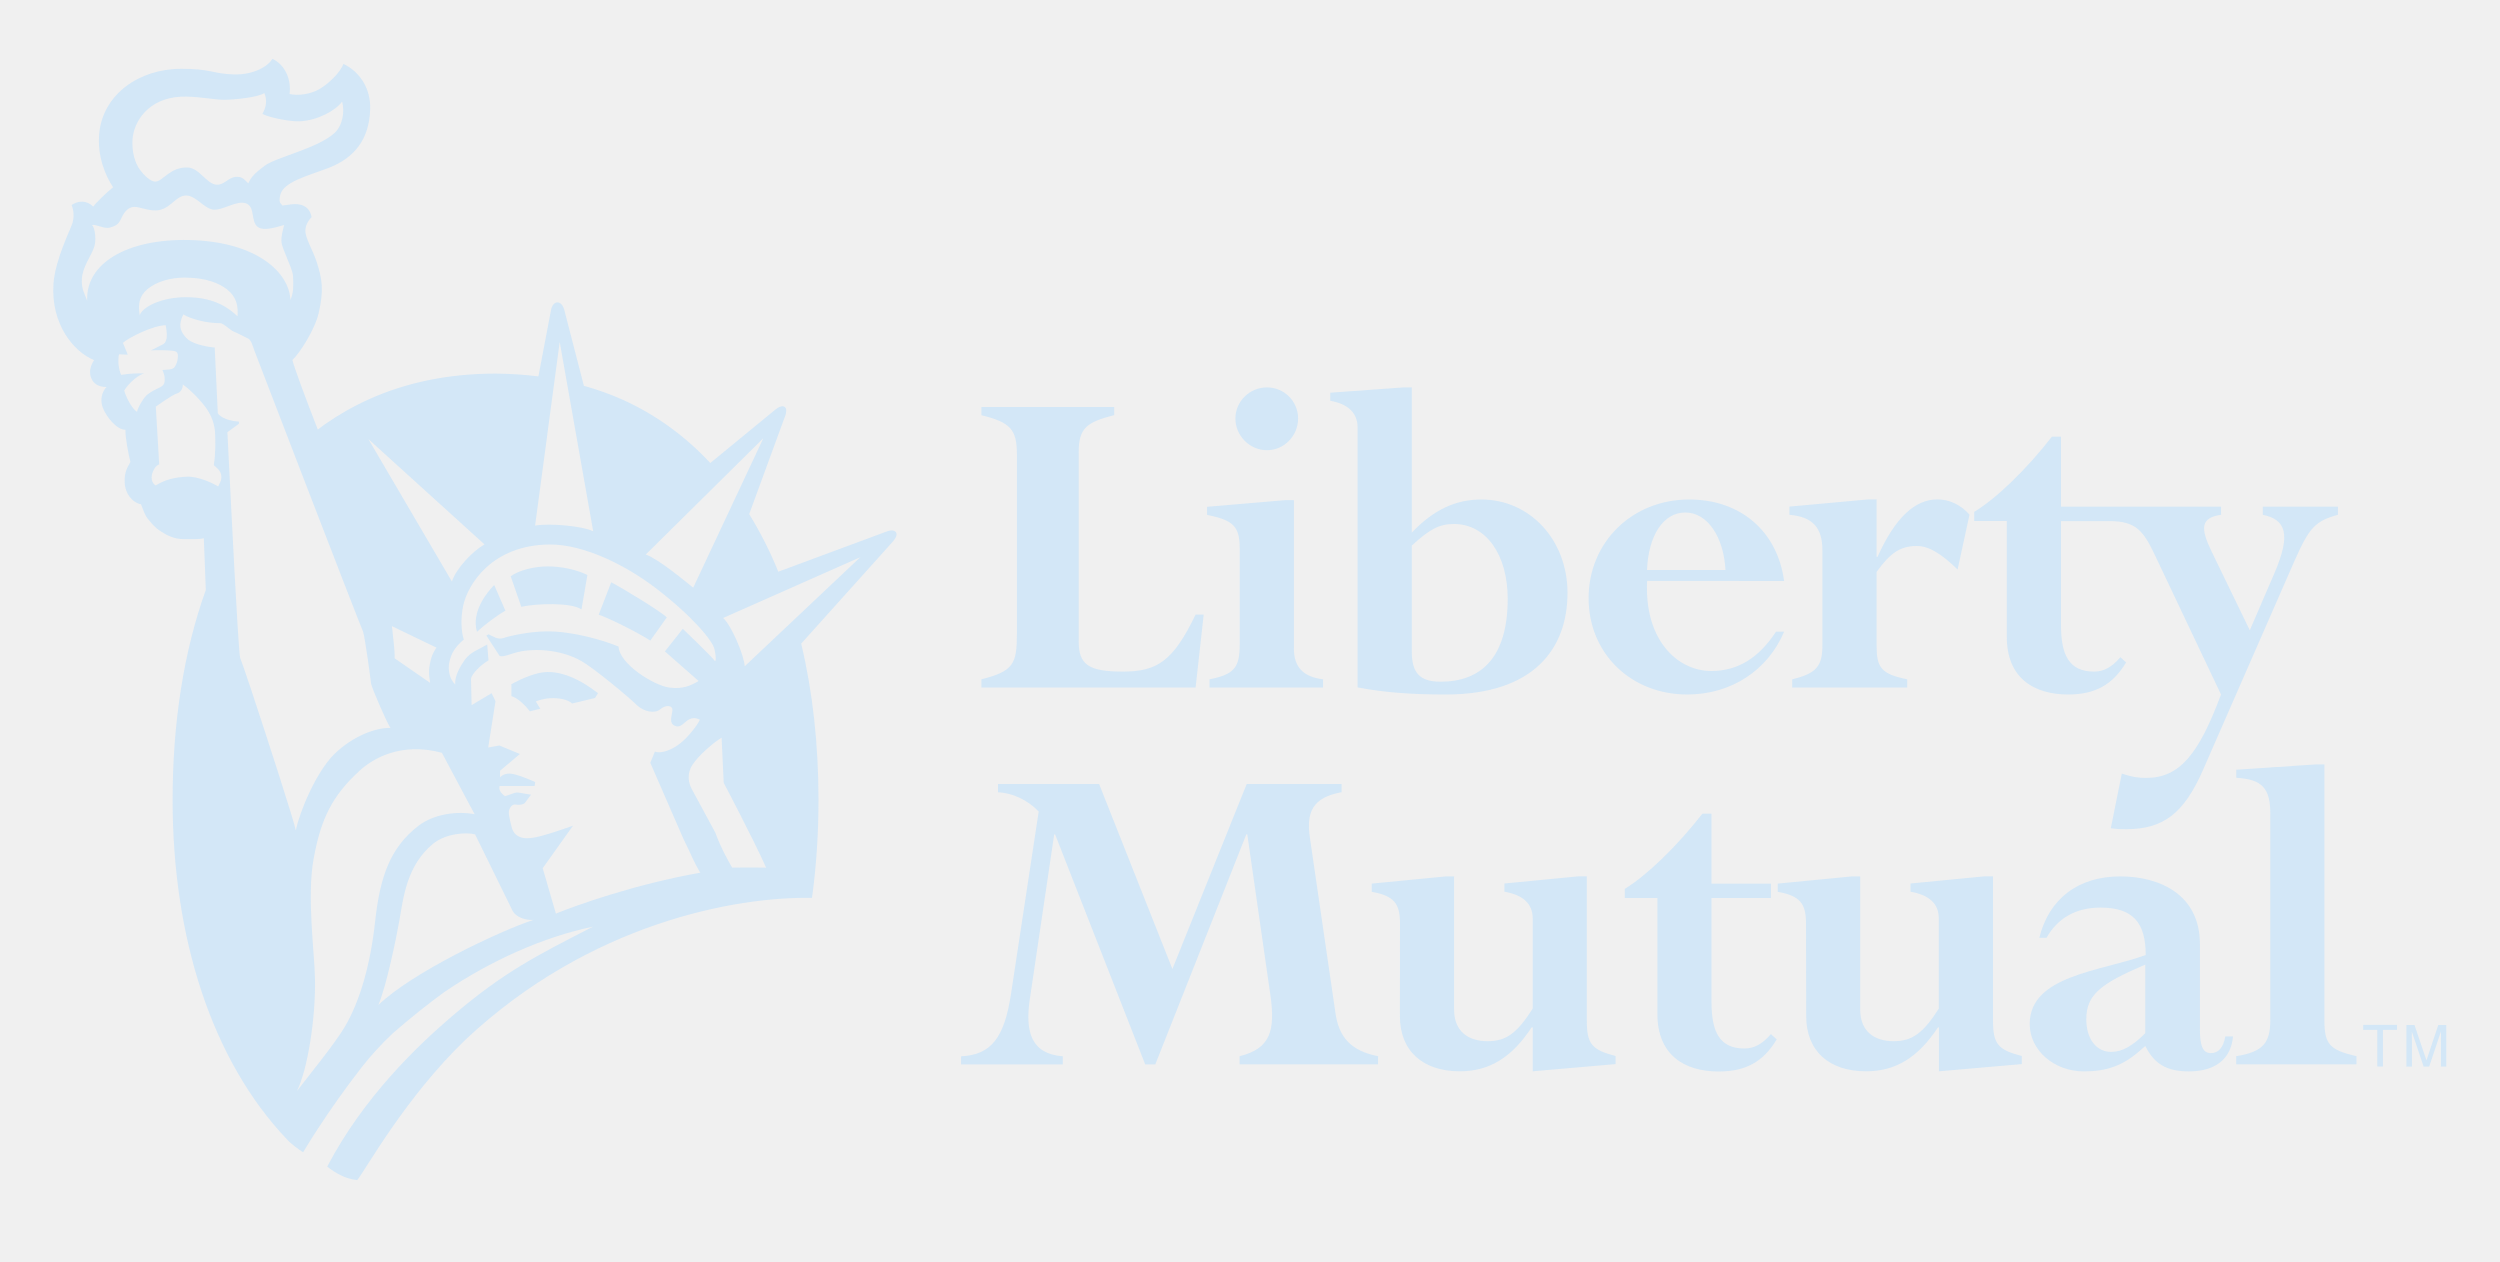
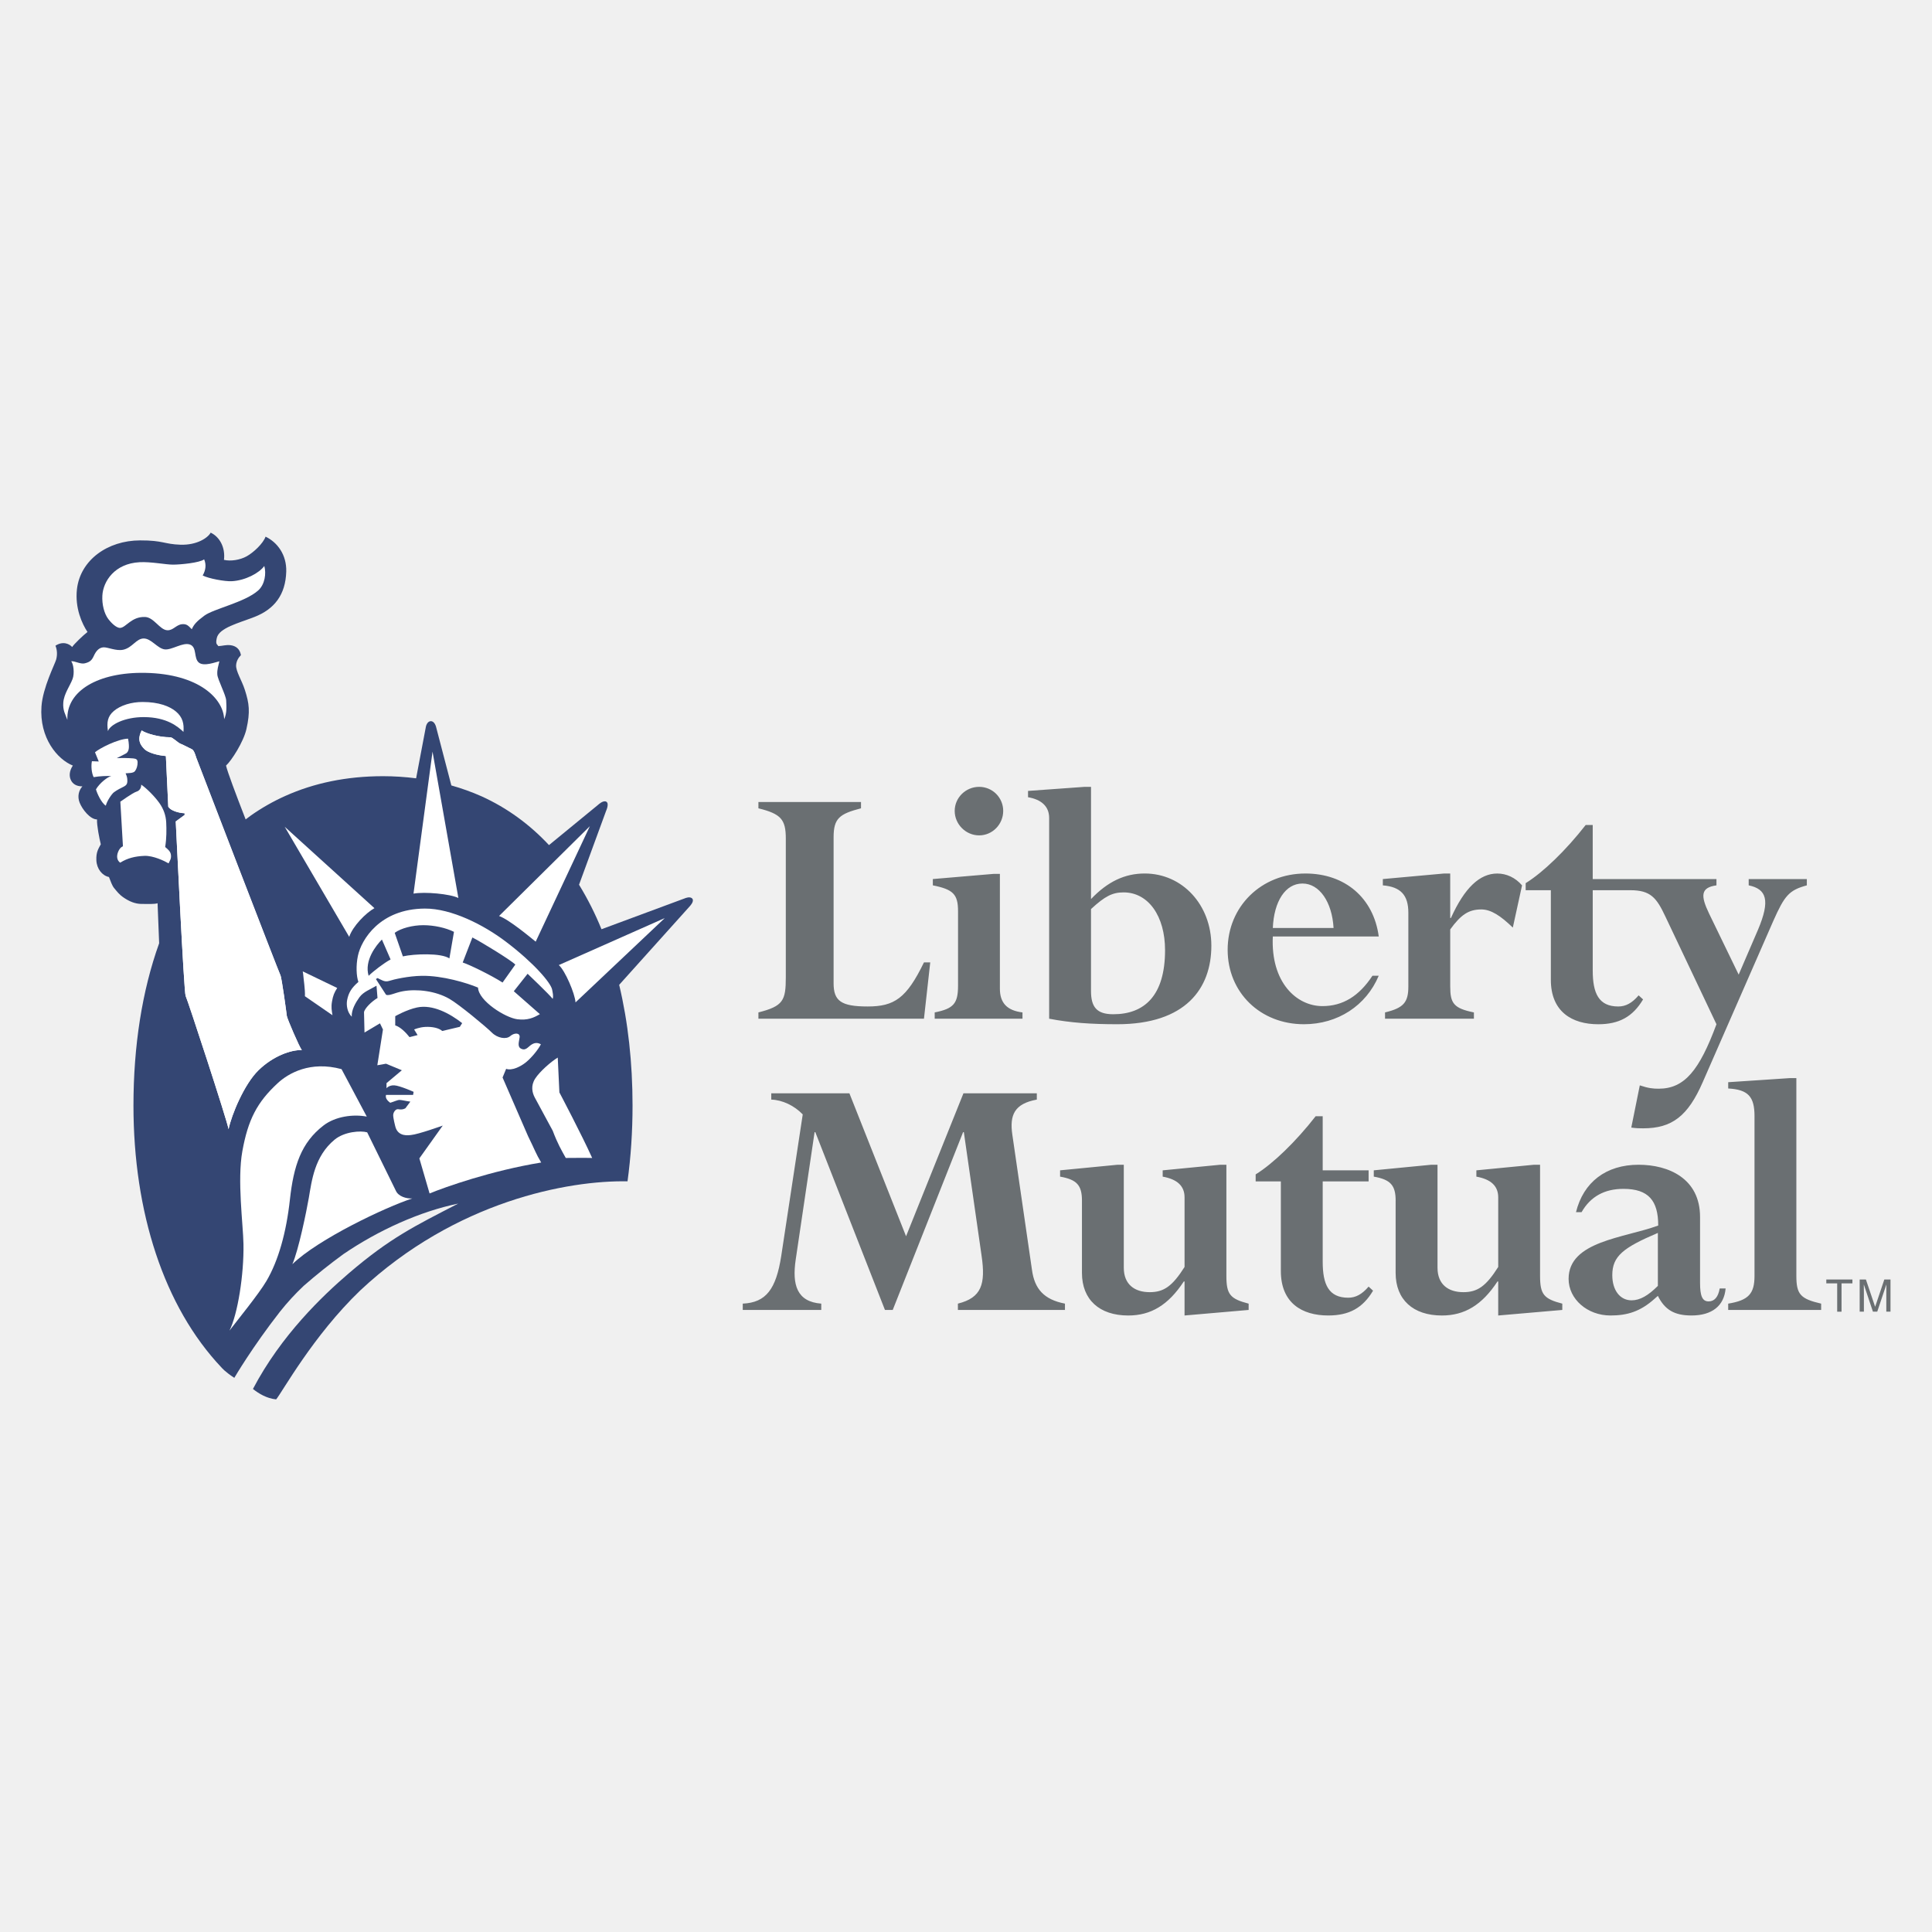
- <svg xmlns="http://www.w3.org/2000/svg" version="1.1" id="Layer_1" x="0px" y="0px" viewBox="0 0 2500 1261.3" style="enable-background:new 0 0 2500 1261.3;" xml:space="preserve">
-   <style type="text/css">
- 	.st0{fill:#D3E7F7;}
- </style>
-   <path class="st0" d="M1078.7,641.4c0,23,9.6,30.2,44.1,30.2s50.3-10.5,72.8-57h8.1l-8.1,72.9H981.4v-8.2  c32.1-8.1,35.5-15.4,35.5-45.5V454.5c0-24.9-6.2-32.1-35.5-39.3V407h132.8v8.1c-27.8,7.2-35.5,13-35.5,37.4L1078.7,641.4  L1078.7,641.4z M1293.9,648.6c0,18.2,9.1,28.3,29.2,30.7v8.2h-113.6v-8.2c24.4-4.8,30.2-11.5,30.2-34.5v-96.3  c0-22-6.2-28.3-32.6-33.6v-8.1l78.6-6.7h8.2L1293.9,648.6L1293.9,648.6z M1267,387.4c17.2,0,31.1,13.9,31.1,31c0,0,0,0.1,0,0.1  c0,17.3-13.9,31.7-31.1,31.7c-17.3,0-31.6-14.4-31.6-31.7C1235.4,401.3,1249.7,387.4,1267,387.4z M1411.8,545.6  c18.2-16.8,27.8-21.6,42.2-21.6c32.1,0,53.7,30.7,53.7,74.8c0,58.9-26.8,82.9-67.1,82.9c-21.6,0-28.8-9.6-28.8-30.2V545.6z   M1411.8,387.4h-8.2l-73.3,5.3v8.1c16.8,2.9,27.3,11.5,27.3,26.8v259.8c27.3,5.2,54.2,7.1,88.2,7.1c88.2,0,121.7-46,121.7-101.6  c0-52.7-37.3-93.4-86.2-93.4c-25.9,0-48,10.5-69.5,33.1L1411.8,387.4L1411.8,387.4z M1647,570c1.4-34.5,16.3-57.5,38.3-57.5  c22,0,38.3,24,40.2,57.5H1647L1647,570z M1784.1,581c-6.7-49.8-43.6-81.5-94.9-81.5c-57,0-100.6,42.6-100.6,98.7  c0,55.1,42.2,96.3,98.7,96.3c43.6,0,80.5-24,96.8-62.8h-8.1c-17.3,26.4-38.3,39.3-64.7,39.3c-33.6,0-67.1-30.7-64.2-90.1L1784.1,581  L1784.1,581z M1957.6,569.5c-15.8-15.3-28.3-23.5-40.8-23.5c-16.3,0-26.4,6.7-40.2,25.9v73.8c0,21.6,4.3,28.3,30.6,33.6v8.2h-115  v-8.2c24-5.8,30.2-13,30.2-33.6v-95.4c0-23-10-33.5-33-35.5v-8.2l79-7.2h8.2v57.5h0.9c17.7-39.3,37.4-57.5,59.9-57.5  c11.9,0,23.5,5.3,32.1,15.3L1957.6,569.5z M2262.8,506.7v8.1c23,4.8,28.3,19.2,12,57.5l-25,58l-38.3-79c-11.1-23-11.1-33.6,9.6-36.5  v-8.1H2061v-70h-9.1c-25.4,32.6-55.1,61.4-77.7,75.2v9.1h32.6v116c0,41.2,27.3,57.5,61.3,57.5c26.8,0,44.6-9.6,58-32.1l-5.7-5.2  c-8.6,10.1-16.8,14.4-26.3,14.4c-25.4,0-33.1-17.2-33.1-46.5v-104h48.4c26.4,0,34,9.6,45.5,34l66.1,139.4  c-22.1,59.4-41.2,83.4-74.7,83.4c-7.2,0-13-0.5-24.5-4.3l-11,54.6c6.7,1,10.6,1,15.3,1c37.4,0,58-15.8,77.2-59.9l91-208  c14.9-33.5,20.6-40.2,43.6-46.5v-8.1L2262.8,506.7L2262.8,506.7z M1335.4,1012.6c3.3,24.4,15.4,38.3,42.7,43.6v8.1h-138.5v-8.1  c30.7-7.6,36-25.3,30.7-61.7l-23-160.1h-1l-91,230h-10.1l-90.1-230h-0.9l-24.4,164.9c-4.8,32.6,1.4,54.6,33,57v8.1H961.1v-8.1  c30.2-1.4,43.1-18.7,49.8-61.7l27.8-183.1c-11-11.5-26.4-18.7-40.7-19.2V784h101.1l73.3,185l74.3-185h94.9v8.2  c-28.8,5.3-35.5,19.6-31.7,45.5L1335.4,1012.6L1335.4,1012.6z M1400,923c0-20.1-6.7-27.3-28.3-31.2v-8.2l74.3-7.2h8.1v133.2  c0,21.6,13.9,31.6,33.6,31.6c18.2,0,29.2-7.7,45-32.6v-90.1c0-14.9-9.6-23.5-28.3-26.8v-8.2l74.3-7.2h8.1v143.8  c0,23.9,4.8,29.7,28.8,35.9v8.1l-82.9,7.2v-44h-1c-20.1,30.6-42.7,44-71.9,44c-37.3,0-59.9-20.6-59.9-55.1L1400,923L1400,923z   M1657.4,898h-32.6v-9.1c22.5-13.9,52.2-42.7,77.6-75.2h9.1v70h59.4V898h-59.4v104c0,29.2,7.6,46.5,33,46.5  c9.6,0,17.7-4.3,26.4-14.4l5.8,5.3c-13.4,22.5-31.1,32.1-58,32.1c-34,0-61.3-16.2-61.3-57.5L1657.4,898L1657.4,898z M1806,923  c0-20.1-6.7-27.3-28.3-31.2v-8.2l74.3-7.2h8.2v133.2c0,21.6,13.9,31.6,33.5,31.6c18.2,0,29.3-7.7,45.1-32.6v-90.1  c0-14.9-9.6-23.5-28.3-26.8v-8.2l74.3-7.2h8.2v143.8c0,23.9,4.8,29.7,28.8,35.9v8.1l-82.9,7.2v-44h-0.9c-20.1,30.6-42.7,44-71.9,44  c-37.4,0-59.9-20.6-59.9-55.1L1806,923L1806,923z M2145.3,1033.2c-12.5,12.5-23,18.7-34.1,18.7c-14.9,0-24.9-13-24.9-32.6  c0-24.4,13.9-35.5,59-54.7V1033.2z M2199.9,944c0-49.8-40.7-67.6-79.6-67.6c-42.2,0-71.4,22.5-81,61.4h7.2  c11.5-20.1,29.7-30.2,54.1-30.2c32.6,0,45.1,15.3,45.1,47.4c-44.1,16.3-116,20.1-116,69c0,26.3,24.4,47.4,54.2,47.4  c22,0,38.8-5.2,57-21.6l4.4-3.8c9.1,18.2,21.6,25.4,43.6,25.4c26.4,0,42.2-12.4,44.1-35h-7.7c-1.9,11-6.7,16.7-14.4,16.7  c-8.1,0-11-7.2-11-23.9V944z M2270.3,813.7c0-25.4-8.2-34.5-34-35.9v-8.1l80-5.3h8.1v255.9c0,24,5.3,29.7,32.1,35.9v8.1h-120.3v-8.1  c26.4-4.3,34.1-12.9,34.1-35.9L2270.3,813.7L2270.3,813.7z M2363.2,1029.9h14.1v36.6h5.6v-36.6h14.1v-5h-33.8V1029.9z   M2440.9,1066.5V1042c0-1.2,0.1-6.5,0.1-10.4h-0.1l-11.7,35h-5.6l-11.7-34.9h-0.1c0,3.8,0.1,9.1,0.1,10.3v24.6h-5.5v-41.6h8.1  l11.9,35.2h0.1l11.8-35.2h8v41.6H2440.9z" />
-   <path class="st0" d="M895.9,532.2L895.9,532.2c-2.7-3.6-9.5-0.6-9.5-0.6l-108.1,40.1c-8.1-20-17.8-39.2-29.1-57.6l35-95.5  c0,0,4.4-9.5,0.3-11.8c-4-2.4-10.6,4-10.6,4l-63.6,52.2c-24.8-26.6-53.9-48-87.4-63.2c-12.6-5.6-25.7-10.3-39-14L564.3,310  c0,0-1.7-7.6-6.8-7.6c-5.1,0-6.4,7.2-6.4,7.2l-12.7,66.8c-14.2-1.8-28.5-2.7-42.8-2.8c-47.4,0-89.6,9-126.5,25.6  c-15.6,7-30.5,15.5-44.5,25.3c-2.3,1.6-4.5,3.4-6.8,5.1c-13.1-33.8-23.4-61.4-25.4-69.6c7.3-6.6,22.6-30.7,26.3-47  c5.2-22.8,3.6-33.5-1.9-50.7c-4-12.6-11.9-24.4-11.4-32.3c0.4-5.9,3.6-10.2,6.2-12.9c-1.5-8.4-6.9-12-13.4-12.8  c-5.9-0.8-10.6,0.9-15.9,1.2c-1.3-2.5-4-2-2-10.6c3-13.1,28-19.2,48.6-27.1c25.9-10.1,40.4-28.8,41.3-58.7  c0.6-21.8-11.5-38-26.8-45.2c-3.1,8.8-15.7,20.6-24.5,25.5c-8.7,4.8-20.7,6.6-29.3,4.6c1.9-16-5.5-29.7-17.2-35.2  c-3.8,6.8-17.8,16.3-39,15.6c-21.2-0.7-22.5-5.7-52.3-5.6c-42.3,0.1-77.4,25.6-81.7,63.1c-2.8,24.4,6.6,44.8,13.7,55.4  c-5.3,4-17.7,15.9-19.9,19.4c-3.1-3.6-11.5-8.3-21.6-1.7c2.2,5.3,2.6,11.8,0.9,18c-1.8,6.1-17.2,36.2-19,60.4  c-3,41,20.7,68.8,40.6,76.7c-4.4,6.6-5.3,13.7-2.2,19.4c2,3.8,6.1,7.5,14.6,7.5c-4.9,5.3-6.7,13.3-3.5,21.2  c3.5,8.8,13.7,21.6,22.5,21.6c-0.4,7.5,3.1,25.1,4.9,32.2c-3.1,5.7-6.2,10.1-5.7,20.6c0.4,11,7.5,19.9,16.3,21.7  c2.2,5.3,3.9,11.1,6.9,14.6c3.1,3.5,5.8,7.8,12.5,12.2c6.6,4.4,14.1,8,22.9,8c8.8,0,16.6,0.4,20.5-0.9c0.2,2.5,1,25.9,2,51.8  c-22.2,61.7-33.2,133.3-33.2,210v0c0,137.6,39.2,260.2,114.2,339.2c0,0,4.3,5.3,16.3,13.1c0,0,23.5-40.1,59.1-85.7  c9.4-11.9,19.7-23.1,30.8-33.5c16.4-14.3,33.5-28,51.1-40.9c46.1-31.4,99.5-55.3,148.8-65.5c-56.5,29.1-88.6,44.8-141.8,90.3  c-33.6,28.9-87.3,79.8-123.9,149.6c7.6,6,17.9,12.3,30,13.5c7.8-9.1,47.6-82.2,108.8-140.9C589.9,923.2,735.7,896.4,812,897.9  c4.3-31.4,6.5-64.2,6.5-98c0-55.4-5.8-108-17.3-156.3l91.1-101.4C892.3,542.1,898.6,535.9,895.9,532.2z M645.8,554.5l117.5-116.2  l-70.1,149.4C686.6,582.4,658.9,559.2,645.8,554.5L645.8,554.5z M559.7,341.9l33.5,189.4c-10.6-5.3-43.5-8.3-58.1-5.7L559.7,341.9z   M368.4,439.1L368.4,439.1l116.1,105.3c-11.2,6.3-28,23.3-32.6,37.1L368.4,439.1L368.4,439.1L368.4,439.1z M430.2,682.9l-35.6-24.6  c0.4-8.4-1.8-22-2.3-29.1c-0.1-0.8-0.3-2-0.5-3.1l44.6,21.5c-4,6.2-5.4,9.9-6.7,17.4C428.3,672.6,429.3,676.8,430.2,682.9z   M132.5,139.8L132.5,139.8c1.1-18.5,16-41.4,48.2-43.1c14.7-0.8,33.6,3.1,43.3,3.1c9.7,0,34.5-2.4,40.3-6.8  c3.1,7.1,1.9,14.4-1.9,20.9c7.5,4,28.7,7.9,37.5,7.4c17.6-0.9,35.7-10.6,42.2-19.7c2.7,9.6,0.8,23.9-7.8,31.6  c-17.2,15.4-57.8,23.8-69.7,32.6c-9.8,7.3-13.7,11.5-16.3,17.6c-4-3.9-6.2-7.2-12.7-6.5c-7.6,0.8-11.6,8.3-19.1,7.8  c-9.7-0.6-17.2-16.7-28.7-17.2c-17.6-0.7-24.7,13.6-32.2,14.1c-5.3,0.3-12.4-7.4-15.4-11.5C134.8,163.2,131.8,151.3,132.5,139.8z   M87.2,300.8c-2.7-7.5-6.1-12.2-5.3-22.4c0.9-11.6,8.5-21.3,12-30.5c2.8-7.3,1.2-19.8-1.8-22.9c4-0.9,12,4.1,17.7,2.6  c7-1.8,9.2-4.1,11.8-9.9c2.7-5.7,6.3-10.4,12.3-10.8c5.4-0.4,16.6,5.1,25.7,3.1c11.9-2.7,16.7-14.5,26.5-14.5  c9.7,0,17.6,12.7,26.9,14.1c9.3,1.3,23.8-9.7,33.1-6.2c9.3,3.5,4.4,17.7,11.5,23.4c6.6,5.3,22.1-0.9,26.5-1.8  c-1.3,6.2-3.1,10.6-2.6,17.2c0.5,6.6,11.1,26.5,11.5,33.5c0.4,8.8,0.9,16.3-2.6,24.3c-0.9-26.5-32.3-58.6-102-60v0  C127.2,238.8,85.4,263.3,87.2,300.8z M139.7,315.3c-1.8-11.5-0.4-19.2,7.7-26.1c8.8-7.5,23-11.6,37.1-11.6c21.2,0,34.9,5.6,42.8,12  c9.4,7.6,11,16.6,10.2,26.7c-7-6.6-21.2-19.1-51.2-19.1v0C161.5,297.1,142.3,307,139.7,315.3z M147.7,394.3  c-3.1,2.2-9.4,11.8-10.7,17.5c-5.6-3.4-11.3-15.8-12.8-21.2c4.9-8.3,15.1-16.2,19.9-17.1c-5.7-0.4-15,0-22.9,1.4  c-2.7-5.3-3.5-14.6-2.2-20.6l8.8,0.4l-4.9-11.9c6.2-5.3,29.5-17.2,42.8-17.6c1.2,6,1.3,11,0.9,13.2c-0.5,2.2-1.3,4.9-4,6.1  l-11.6,5.9c7.1-0.4,14.2-0.3,21.2,0.3c3.9,0.4,5.7,1.3,5.7,5.3c0,3.9-1.1,7.9-3.2,11c-2.2,3.1-8.8,2.6-12.3,3c1.8,4,2.3,5.8,2.3,9.8  c0,4-1.3,5.8-4.8,7.6C156.4,389,152,391.1,147.7,394.3z M218.2,486.4c-5.3-3.1-19.8-10.2-31.3-9.7c-11.9,0.5-21.9,2.9-31.3,8.8  c-4-2.7-5.2-8-2.6-14.1c2.5-6.1,6.2-7,6.2-7l-3.4-57.8c0,0,16.2-11.6,20.6-12.9c4.4-1.3,6.4-4.8,6.4-9.2  c7.2,4.9,17.8,15.7,23.5,23.8c5.3,7.5,8.4,15.9,8.8,25.1c0.4,9.2,0.5,20.3-1.3,31.8c3.6,3.1,7,5.7,7.5,10.6  C221.7,480.7,219.9,482.5,218.2,486.4z M295.8,830.4C295.8,830.4,295.8,830.4,295.8,830.4c-1-7-28.8-93-44.7-140.9  c-6-17.9-10.3-30.4-10.9-31.5l0,0c-0.5-1-1.5-14.2-2.7-33.8c-3.8-61.6-9.7-186.3-10.1-192l11.5-8.4v-2.2c-6.3-0.3-13.3-2.1-17.7-5.1  c-1.5-1-2.7-2.1-3.4-3.3l-3.1-65.7c-0.1,0-0.2,0-0.3,0c-9.2-0.8-18.6-3.3-24.2-6.5c-1.3-0.8-2.4-1.6-3.2-2.4  c-5.5-5.5-9.8-12.3-3.6-24.2c0,0,0,0,0,0c0,0,0,0,0,0c3.1,2.2,9.6,4.6,17.1,6.4c6.3,1.5,13.3,2.4,19.9,2.4c3.1,0,9.6,6.9,13.2,8.3  c4,1.6,10.5,5.2,14,6.8c0.2,0.1,0.4,0.2,0.6,0.3c0.5,0.2,1,0.6,1.5,1.2c0.8,0.9,1.5,2.2,2.1,3.6c1,2.3,1.7,4.9,2.2,6.2  c0.4,1.3,24.4,63.6,49.7,129.2c28.2,73.2,58.2,150.5,59.1,152.1c0.1,0.2,0.2,0.5,0.3,0.8c2.1,7,7.7,48.7,8,52.1  c0.5,3.5,16.3,40.5,19.4,44.1c-14.1-0.4-37.2,7.7-56.2,26.2C315.9,772.3,299.5,812.1,295.8,830.4  C295.8,830.4,295.8,830.4,295.8,830.4z M375.1,921.6c-4.6,42.4-14.9,79.1-30.4,105.4c-10,16.9-38,51.2-47.8,64.1  c10.6-21.1,18.8-72.2,18.1-111.9c-0.4-25.8-8.3-82.6-1.4-120.3c7.3-40.5,18.8-63.2,45.9-88.1c13.8-12.7,42.1-28.9,82.4-18l32.7,61.4  c-17.5-3.3-40.6-0.3-56,11.5C389.7,847.8,379.9,877.8,375.1,921.6L375.1,921.6z M378.3,1005.1  C378.3,1005.1,378.3,1005.1,378.3,1005.1L378.3,1005.1C378.3,1005.1,378.3,1005.1,378.3,1005.1c7.9-17.9,18.4-68.8,21.3-85.9  c3.8-21.9,7.3-53.8,33.3-75.3c12.8-10.6,33.8-11.9,42.2-9.5l36.9,75.2c3.3,8,14.2,10.8,21.4,10.3  C498.9,931.3,411.6,972.7,378.3,1005.1z M555.9,913.6l-13.2-45.4l30.3-42.5c0,0-31.5,11.4-41.2,12.2c-1.9,0.1-17.2,3.2-20.4-11.7  c0,0-2.6-9.9-2.6-13.9c0-3.8,3.3-8.4,6.6-7.8c6,1.2,9.3-1.3,9.3-1.3l6.3-8.5c-5.3-0.7-11.4-2.2-14-2.2c-2.6,0-7.4,2.4-12,3.7  c-2.7-2-6.8-5.5-5.4-10.2h35l0.6-4c0,0-18-8.1-25.1-8.4c-7-0.3-10,3.8-10,3.8v-6.7l19.8-16.7l-20.5-8.5l-11.2,2l7.3-46.3l-3.9-8  l-20,11.9l-0.6-26.3c0.6-4.8,9.9-14.1,17.5-18.4l-1.3-15.9c-8,4.8-16.8,7.6-22.1,14.9c-4.7,6.6-10.6,16.5-9.9,25.1  c-6-5.8-7.2-15.1-6-21.6c1.8-9,5.3-15.4,14.6-23.4c-2.6-7.5-3.3-21.1-0.6-33.8c4.4-20.9,28.4-60.8,86.6-61.2  c34.5-0.2,76.4,21.2,105,42.9c36.6,27.8,58.1,53.4,59.7,61.9l0,0c0.7,3.7,2,8.8,0.7,12c-4-5.4-32.4-32.5-32.4-32.5l-17.9,22.6  l33.7,29.6c-7.9,4.7-15.9,8.3-29.1,6.6c-15.6-2-50.3-23.8-50.9-41c-14.1-6-46.3-15.7-72.8-15.2c-17.2,0.2-36.4,4.6-42.3,6.6  c-6,2-10.3-1.7-15-3.7l-2.1,1.3l13.1,20.2c4,2,11.4-2.6,21.8-4.5c17.9-3.2,42.1-0.6,60.2,9.8c12.6,7.2,47.6,36.3,54.9,43.6  c7.3,7.2,18.5,9.2,23.8,4.6c5.3-4.6,12.8-4.5,12.2,1.4c-0.7,6-3.6,12.5,2.4,15.1c5.5,2.5,8.6-2.6,12.5-5.3c4-2.7,7.9-3.3,12.6-0.7  c-3.3,6.6-11.9,17.2-19.2,23.2c-7.3,5.9-18.5,11.2-25.8,8.6l-4.6,11.2l33.1,76c8.7,17.5,9.8,22.2,16.9,33.9  C635.5,884.1,575.9,905.4,555.9,913.6z M732.1,867.6c-5.9-10.6-10.7-18.8-16.9-35.2c0,0-19.5-36.1-23.3-43.1  c-3.3-6.2-5.4-15.1,0.5-24.4c5.9-9.2,20.7-22.1,29.2-27.2l2.1,45.1c0,0,29.5,55.9,42.4,84.8C754.1,867.4,742.7,867.6,732.1,867.6z   M744.7,666.3L744.7,666.3c-0.6-11.3-13.7-41.7-21.6-48.3l137.2-60.8L744.7,666.3z" />
-   <path class="st0" d="M510.7,576.3l10.6,30.5c14.6-3.3,49.6-4.6,60.2,2.6l0,0l5.9-34.4c-10.6-5.3-25.8-8.6-39.7-8.6  C533.9,566.4,518.7,570.4,510.7,576.3z" />
-   <path class="st0" d="M477,631.9c6.6-6.4,19.9-16.5,28.4-21.2L494.2,585C487,592.2,471,612,477,631.9z" />
-   <path class="st0" d="M529.9,711.3l10.4-2.6l-4.5-7.2c0,0,6.5-2.9,14.5-3.3c9.1-0.4,17.4,1.3,21.9,5.3L595,698l3-4.8  c-15.9-12.5-38.2-24.6-58.4-20.3c-13.7,2.9-28.2,11.3-28.2,11.3h0v11.9C518,698.1,525.3,705.4,529.9,711.3z" />
-   <path class="st0" d="M598.7,614.7c8.5,2.7,37,16.6,51.6,25.9l16.5-23.2c-6-6-45-29.7-55.6-35.1L598.7,614.7z" />
+ <svg xmlns="http://www.w3.org/2000/svg" width="2500" height="2500" viewBox="0 0 200 200">
+   <path fill="none" d="M0 0h200v200H0z" />
+   <path d="M71.676 93.038c-.219-.289-.76-.051-.76-.051l-8.65 3.207a31.436 31.436 0 0 0-2.324-4.609l2.801-7.643s.35-.759.025-.948c-.322-.191-.848.317-.848.317l-5.088 4.173c-1.984-2.125-4.313-3.839-6.989-5.053a23.204 23.204 0 0 0-3.119-1.122l-1.579-6.047s-.136-.606-.542-.606c-.405 0-.515.573-.515.573l-1.012 5.342a27.194 27.194 0 0 0-3.426-.22c-3.795 0-7.166.72-10.117 2.044a21.426 21.426 0 0 0-3.563 2.025c-.185.13-.36.271-.541.406-1.05-2.703-1.876-4.909-2.031-5.572.583-.529 1.808-2.457 2.107-3.758.415-1.82.288-2.681-.15-4.058-.317-1.007-.954-1.949-.912-2.585.032-.475.285-.815.499-1.034-.116-.668-.551-.959-1.068-1.026-.476-.064-.847.076-1.271.095-.106-.196-.319-.159-.159-.848.242-1.044 2.244-1.534 3.884-2.169 2.075-.805 3.234-2.3 3.304-4.699.05-1.745-.922-3.036-2.141-3.618-.245.704-1.256 1.651-1.959 2.037-.692.382-1.652.528-2.346.366.152-1.283-.44-2.376-1.377-2.817-.3.547-1.427 1.301-3.121 1.249-1.694-.054-1.803-.455-4.183-.447-3.388.006-6.194 2.05-6.539 5.05-.222 1.949.527 3.584 1.092 4.431-.422.317-1.412 1.27-1.589 1.556-.245-.286-.917-.666-1.727-.137.175.426.208.944.07 1.441-.14.491-1.376 2.893-1.517 4.831-.24 3.281 1.655 5.502 3.245 6.137-.351.53-.424 1.093-.176 1.554.163.305.492.6 1.165.6-.388.423-.535 1.062-.283 1.692.283.705 1.092 1.73 1.799 1.73-.035.599.247 2.008.389 2.574-.246.459-.495.806-.458 1.652.035.882.6 1.594 1.304 1.735.177.425.31.89.555 1.172.247.283.467.626.998.978.528.353 1.128.637 1.835.637.705 0 1.326.034 1.644-.071.015.202.081 2.069.163 4.142-1.774 4.938-2.659 10.663-2.659 16.804v.003c.001 11.007 3.14 20.813 9.133 27.133 0 0 .345.425 1.307 1.047 0 0 1.876-3.206 4.729-6.852a25.053 25.053 0 0 1 2.462-2.679 61.037 61.037 0 0 1 4.09-3.268c3.688-2.512 7.956-4.426 11.9-5.24-4.523 2.331-7.087 3.581-11.34 7.227-2.691 2.309-6.981 6.382-9.913 11.964.61.484 1.432.981 2.401 1.079.62-.728 3.808-6.574 8.703-11.274 9.902-9.272 21.566-11.416 27.673-11.299.343-2.514.52-5.135.52-7.841 0-4.433-.462-8.643-1.384-12.501l7.291-8.114c0-.003.504-.506.288-.797z" fill="#344673" />
+   <path d="M17.452 89.375c-.422-.247-1.587-.814-2.504-.776-.951.038-1.754.23-2.504.705-.317-.213-.416-.636-.212-1.13.202-.492.495-.563.495-.563l-.269-4.623s1.299-.924 1.65-1.029c.352-.105.512-.381.512-.733.575.391 1.424 1.257 1.879 1.906.425.6.672 1.268.707 2.01.035.74.042 1.623-.107 2.54.29.248.564.458.6.845.035.391-.105.53-.247.848zM59.577 103.768c-.051-.901-1.097-3.334-1.731-3.864l10.974-4.867-9.243 8.731zM29.473 85.586l9.288 8.426c-.897.504-2.242 1.861-2.611 2.97l-6.677-11.396zM34.908 102.276c-.317.495-.431.792-.537 1.39-.107.602-.028.935.045 1.429l-2.851-1.966c.035-.668-.14-1.757-.185-2.326-.005-.062-.025-.162-.041-.247l3.569 1.72z" fill="#fff" />
+   <path d="M19.216 103.096c-.176-.317-.987-17.462-1.022-18.059l.917-.669v-.178c-.669-.036-1.447-.282-1.691-.673l-.248-5.253c-.919-.071-1.864-.362-2.216-.713-.439-.441-.782-.982-.287-1.935.457.32 1.796.707 2.961.707.246 0 .765.555 1.06.671.337.134.902.446 1.169.563.24.105.389.669.46.881.07.212 8.563 22.261 8.706 22.507.142.247.637 3.949.669 4.232.038.282 1.307 3.243 1.553 3.527-1.128-.034-2.977.612-4.494 2.097-1.482 1.447-2.793 4.628-3.091 6.095-.106-.777-4.268-13.483-4.446-13.8zM30.01 124.189c-.369 3.389-1.194 6.329-2.434 8.429-.797 1.352-3.037 4.093-3.821 5.127.849-1.691 1.504-5.777 1.449-8.953-.035-2.062-.661-6.611-.115-9.627.587-3.236 1.507-5.055 3.673-7.049 1.104-1.017 3.366-2.316 6.594-1.439l2.612 4.912c-1.398-.267-3.245-.027-4.477.92-2.316 1.779-3.096 4.178-3.481 7.68z" fill="#fff" />
+   <path d="M30.265 130.869c.635-1.43 1.47-5.505 1.704-6.869.302-1.749.582-4.303 2.666-6.021 1.024-.845 2.706-.955 3.375-.76l2.955 6.017c.264.637 1.132.862 1.713.827-2.768.899-9.747 4.212-12.413 6.806zM55.399 111.659c-.475.742-.305 1.454-.042 1.951.3.56 1.863 3.448 1.863 3.448.493 1.31.878 1.969 1.348 2.813.847 0 1.764-.022 2.732 0-1.033-2.313-3.392-6.784-3.392-6.784l-.17-3.607c-.687.415-1.864 1.439-2.339 2.179zM42.806 92.506c1.164-.21 3.8.031 4.645.455L44.775 77.81l-1.969 14.696zM20.318 78.438c-.071-.211-.217-.776-.46-.881-.265-.119-.832-.432-1.169-.566-.292-.115-.813-.668-1.059-.668-1.164 0-2.505-.387-2.962-.707-.495.953-.152 1.494.287 1.935.353.351 1.297.638 2.216.713l.248 5.253c.245.391 1.022.635 1.691.669v.176l-.917.673c.035.597.846 17.742 1.024 18.059.175.317 4.338 13.023 4.443 13.798.297-1.464 1.609-4.647 3.091-6.094 1.517-1.482 3.366-2.129 4.494-2.095-.246-.284-1.515-3.245-1.553-3.527-.032-.283-.527-3.985-.667-4.232-.142-.246-8.637-22.294-8.707-22.506z" fill="#fff" />
+   <path d="M14.893 74.234c2.399.005 3.536 1.002 4.098 1.531.07-.811-.058-1.526-.812-2.137-.627-.509-1.729-.959-3.421-.959-1.129 0-2.264.331-2.97.929-.647.55-.753 1.171-.613 2.089.211-.67 1.742-1.461 3.718-1.453zM10.596 61.648c-.053.915.19 1.87.615 2.435.241.321.812.94 1.234.916.601-.038 1.165-1.186 2.574-1.13.917.036 1.517 1.331 2.294 1.375.6.038.917-.562 1.524-.627.519-.055.699.206 1.017.522.212-.492.517-.827 1.304-1.409.952-.707 4.198-1.377 5.575-2.611.689-.618.845-1.76.627-2.529-.522.733-1.969 1.507-3.378 1.577-.707.035-2.401-.277-3.001-.594.301-.516.4-1.103.152-1.668-.459.354-2.443.546-3.221.546-.776 0-2.289-.316-3.463-.251-2.576.136-3.768 1.966-3.853 3.448z" fill="#fff" />
+   <path d="M15.041 69.654c5.575.107 8.091 2.681 8.163 4.798.283-.637.245-1.235.21-1.941-.027-.562-.879-2.15-.917-2.68-.035-.529.106-.881.212-1.375-.352.07-1.586.564-2.116.141-.567-.454-.175-1.586-.917-1.869-.742-.285-1.904.599-2.646.494-.74-.107-1.375-1.127-2.149-1.127-.78 0-1.167.95-2.119 1.163-.734.164-1.624-.279-2.059-.246-.48.034-.77.408-.982.866-.211.461-.382.649-.945.79-.45.114-1.094-.28-1.412-.21.246.247.37 1.25.147 1.834-.282.741-.887 1.518-.959 2.442-.06.816.212 1.192.425 1.791-.142-3.001 3.196-4.964 8.064-4.871zM11.527 80.342c-.387.071-1.199.707-1.594 1.369.115.427.572 1.421 1.022 1.693.102-.459.607-1.224.857-1.402.35-.251.702-.423.984-.562.282-.143.387-.284.387-.605 0-.314-.041-.464-.182-.781.28-.034.802.009.982-.24.175-.245.26-.565.26-.881 0-.319-.143-.39-.458-.424a13.204 13.204 0 0 0-1.7-.022l.924-.473c.21-.103.282-.315.318-.492.034-.176.026-.574-.071-1.057-1.06.034-2.929.986-3.423 1.409l.39.955-.707-.029c-.105.483-.035 1.228.177 1.65.635-.108 1.375-.142 1.834-.108zM57.156 102.443c-.13-.685-1.849-2.734-4.78-4.954-2.284-1.737-5.637-3.449-8.396-3.434-4.656.027-6.579 3.224-6.93 4.893-.212 1.009-.161 2.101.051 2.701-.74.635-1.022 1.146-1.165 1.869-.1.521 0 1.269.478 1.729-.053-.689.415-1.486.794-2.011.425-.583 1.129-.81 1.767-1.195l.105 1.272c-.603.347-1.347 1.087-1.397 1.474l.05 2.102 1.601-.954.309.637-.582 3.703.899-.16 1.639.678-1.587 1.332v.532s.241-.328.8-.303c.56.025 2.004.672 2.004.672l-.052.32H39.96c-.107.369.222.654.435.812.368-.104.751-.295.962-.295.209 0 .699.125 1.122.178l-.507.68s-.262.2-.742.104c-.264-.052-.527.317-.527.62 0 .32.205 1.114.205 1.114.26 1.192 1.477.949 1.632.938.774-.067 3.293-.978 3.293-.978l-2.421 3.396 1.058 3.631c1.598-.657 6.371-2.354 11.554-3.203-.566-.939-.658-1.314-1.353-2.714l-2.645-6.084.37-.899c.582.212 1.48-.213 2.062-.688.583-.477 1.27-1.324 1.534-1.854-.37-.21-.685-.16-1.004.055-.317.213-.564.62-1.004.422-.479-.209-.245-.731-.192-1.209.053-.475-.55-.482-.972-.115-.424.37-1.325.213-1.907-.367-.582-.584-3.383-2.913-4.39-3.49-1.447-.832-3.386-1.045-4.815-.787-.834.147-1.429.518-1.747.359l-1.047-1.619.167-.104c.37.159.719.454 1.197.296.475-.159 2.006-.509 3.386-.528 2.119-.036 4.692.738 5.822 1.219.052 1.374 2.821 3.12 4.073 3.277 1.057.133 1.697-.157 2.329-.529l-2.699-2.371 1.429-1.809s2.276 2.168 2.594 2.596c.101-.252-.001-.664-.056-.957zm-16.241 2.752s1.162-.668 2.256-.902c1.614-.345 3.403.625 4.672 1.621l-.242.383-1.819.43c-.354-.314-1.024-.455-1.748-.422-.644.032-1.163.267-1.163.267l.358.58-.836.212c-.37-.475-.952-1.059-1.479-1.217v-.952zm-2.755-4.179c-.476-1.597.796-3.176 1.375-3.756l.899 2.062c-.684.371-1.744 1.178-2.274 1.694zm8.361-1.8c-.847-.583-3.65-.478-4.815-.212l-.847-2.437c.637-.475 1.853-.792 2.963-.792 1.112 0 2.328.268 3.173.689l-.474 2.752zm5.504 2.496c-1.165-.749-3.442-1.86-4.126-2.074l1.002-2.591c.849.425 3.97 2.326 4.446 2.805l-1.322 1.86zM51.664 94.823c1.047.372 3.261 2.233 3.791 2.657l5.607-11.954-9.398 9.297z" fill="#fff" />
+   <g>
+     <g fill="#6a6f72">
+       <path d="M86.293 101.776c0 1.839.769 2.414 3.528 2.414s4.023-.842 5.827-4.563h.65l-.65 5.83H78.511v-.652c2.569-.651 2.836-1.229 2.836-3.644v-14.34c0-1.994-.497-2.567-2.836-3.145v-.652h10.62v.652c-2.224.577-2.837 1.036-2.837 2.992v15.108zM103.508 102.349c0 1.457.729 2.264 2.339 2.456v.652h-9.088v-.652c1.954-.385 2.417-.922 2.417-2.761v-7.708c0-1.764-.5-2.262-2.609-2.685v-.652l6.29-.535h.652v11.885zm-2.147-20.895a2.486 2.486 0 0 1 2.491 2.491c0 1.382-1.111 2.533-2.491 2.533-1.382 0-2.531-1.151-2.531-2.533 0-1.379 1.149-2.491 2.531-2.491zM112.94 94.106c1.457-1.343 2.222-1.726 3.373-1.726 2.566 0 4.293 2.454 4.293 5.982 0 4.715-2.146 6.632-5.364 6.632-1.729 0-2.302-.768-2.302-2.414v-8.474zm0-12.652h-.654l-5.864.422v.652c1.342.23 2.186.919 2.186 2.146v20.782c2.185.42 4.333.572 7.055.572 7.056 0 9.736-3.681 9.736-8.129 0-4.218-2.988-7.475-6.898-7.475-2.071 0-3.838.843-5.56 2.647V81.454zM131.763 96.062c.115-2.761 1.302-4.6 3.068-4.6 1.762 0 3.066 1.917 3.219 4.6h-6.287zm10.965.881c-.535-3.985-3.486-6.518-7.591-6.518-4.561 0-8.051 3.411-8.051 7.898 0 4.409 3.373 7.705 7.897 7.705 3.488 0 6.439-1.916 7.744-5.022h-.65c-1.382 2.109-3.068 3.146-5.177 3.146-2.684 0-5.367-2.457-5.138-7.21h10.966zM156.607 96.023c-1.267-1.226-2.264-1.878-3.261-1.878-1.302 0-2.109.536-3.219 2.069v5.905c0 1.727.343 2.261 2.451 2.686v.652h-9.2v-.652c1.92-.462 2.414-1.037 2.414-2.686v-7.63c0-1.84-.802-2.684-2.641-2.837V91l6.321-.573h.654v4.602h.075c1.419-3.146 2.991-4.602 4.795-4.602.955 0 1.877.423 2.566 1.226l-.955 4.37zM181.024 90.999v.652c1.842.382 2.262 1.534.96 4.603l-1.997 4.638-3.065-6.324c-.885-1.842-.885-2.686.765-2.916V91h-12.809v-5.596h-.729c-2.034 2.607-4.41 4.909-6.212 6.02v.729h2.606v9.279c0 3.296 2.187 4.598 4.907 4.598 2.148 0 3.568-.767 4.64-2.571l-.459-.42c-.69.808-1.345 1.152-2.106 1.152-2.034 0-2.646-1.379-2.646-3.721v-8.317h3.876c2.108 0 2.723.767 3.643 2.722l5.29 11.155c-1.765 4.755-3.296 6.672-5.979 6.672-.577 0-1.037-.038-1.957-.345l-.882 4.37c.54.077.845.077 1.227.077 2.991 0 4.641-1.267 6.175-4.793l7.283-16.64c1.189-2.684 1.649-3.218 3.488-3.719V91h-6.019zM106.831 131.466c.268 1.954 1.229 3.065 3.413 3.485v.652H99.162v-.652c2.454-.611 2.877-2.026 2.454-4.939l-1.839-12.811h-.078l-7.283 18.402h-.807l-7.208-18.402h-.075l-1.954 13.19c-.385 2.608.113 4.37 2.644 4.56v.652H76.89v-.652c2.414-.109 3.448-1.494 3.984-4.939l2.225-14.649c-.882-.92-2.109-1.494-3.258-1.534v-.652h8.088l5.866 14.8 5.942-14.8h7.594v.652c-2.302.425-2.839 1.571-2.533 3.643l2.033 13.994zM112.004 124.297c0-1.611-.537-2.186-2.264-2.493v-.652l5.944-.577h.651v10.659c0 1.727 1.112 2.531 2.687 2.531 1.454 0 2.336-.612 3.603-2.608v-7.206c0-1.189-.77-1.877-2.264-2.146v-.652l5.942-.577h.652v11.504c0 1.916.385 2.376 2.304 2.873v.652l-6.635.575v-3.523h-.077c-1.609 2.451-3.413 3.523-5.752 3.523-2.988 0-4.792-1.647-4.792-4.408v-7.475zM132.593 122.301h-2.608v-.728c1.801-1.111 4.18-3.413 6.209-6.019h.732v5.597h4.752v1.149h-4.752v8.32c0 2.339.611 3.719 2.644 3.719.765 0 1.419-.346 2.108-1.15l.46.423c-1.072 1.802-2.491 2.566-4.641 2.566-2.721 0-4.904-1.3-4.904-4.601v-9.276zM144.477 124.297c0-1.611-.537-2.186-2.264-2.493v-.652l5.944-.577h.654v10.659c0 1.727 1.109 2.531 2.679 2.531 1.459 0 2.341-.612 3.605-2.608v-7.206c0-1.189-.768-1.877-2.262-2.146v-.652l5.942-.577h.652v11.504c0 1.916.385 2.376 2.301 2.873v.652l-6.634.575v-3.523h-.075c-1.611 2.451-3.413 3.523-5.754 3.523-2.988 0-4.79-1.647-4.79-4.408v-7.475zM171.622 133.115c-1 .997-1.842 1.494-2.724 1.494-1.189 0-1.994-1.037-1.994-2.606 0-1.954 1.109-2.838 4.718-4.372v5.484zm4.367-7.134c0-3.988-3.258-5.407-6.364-5.407-3.373 0-5.712 1.804-6.479 4.91h.577c.917-1.612 2.374-2.414 4.33-2.414 2.608 0 3.605 1.227 3.605 3.796-3.528 1.302-9.277 1.608-9.277 5.52 0 2.108 1.954 3.793 4.333 3.793 1.761 0 3.103-.42 4.56-1.725l.348-.305c.725 1.454 1.724 2.029 3.485 2.029 2.111 0 3.376-.995 3.528-2.796h-.612c-.155.882-.537 1.339-1.151 1.339-.65 0-.883-.572-.883-1.914v-6.826zM181.627 115.555c0-2.032-.655-2.762-2.724-2.876v-.65l6.403-.425h.652v20.475c0 1.916.423 2.376 2.566 2.873v.652h-9.622v-.652c2.111-.342 2.724-1.031 2.724-2.873v-16.524zM189.058 132.853h1.127v2.931h.45v-2.931h1.126v-.399h-2.703v.399zM195.27 135.783v-1.966c0-.098.007-.52.007-.832h-.007l-.938 2.798h-.447l-.935-2.793h-.01c0 .308.01.729.01.827v1.966h-.437v-3.33h.645l.952 2.815h.007l.947-2.815h.64v3.33h-.434z" />
+     </g>
+   </g>
</svg>
